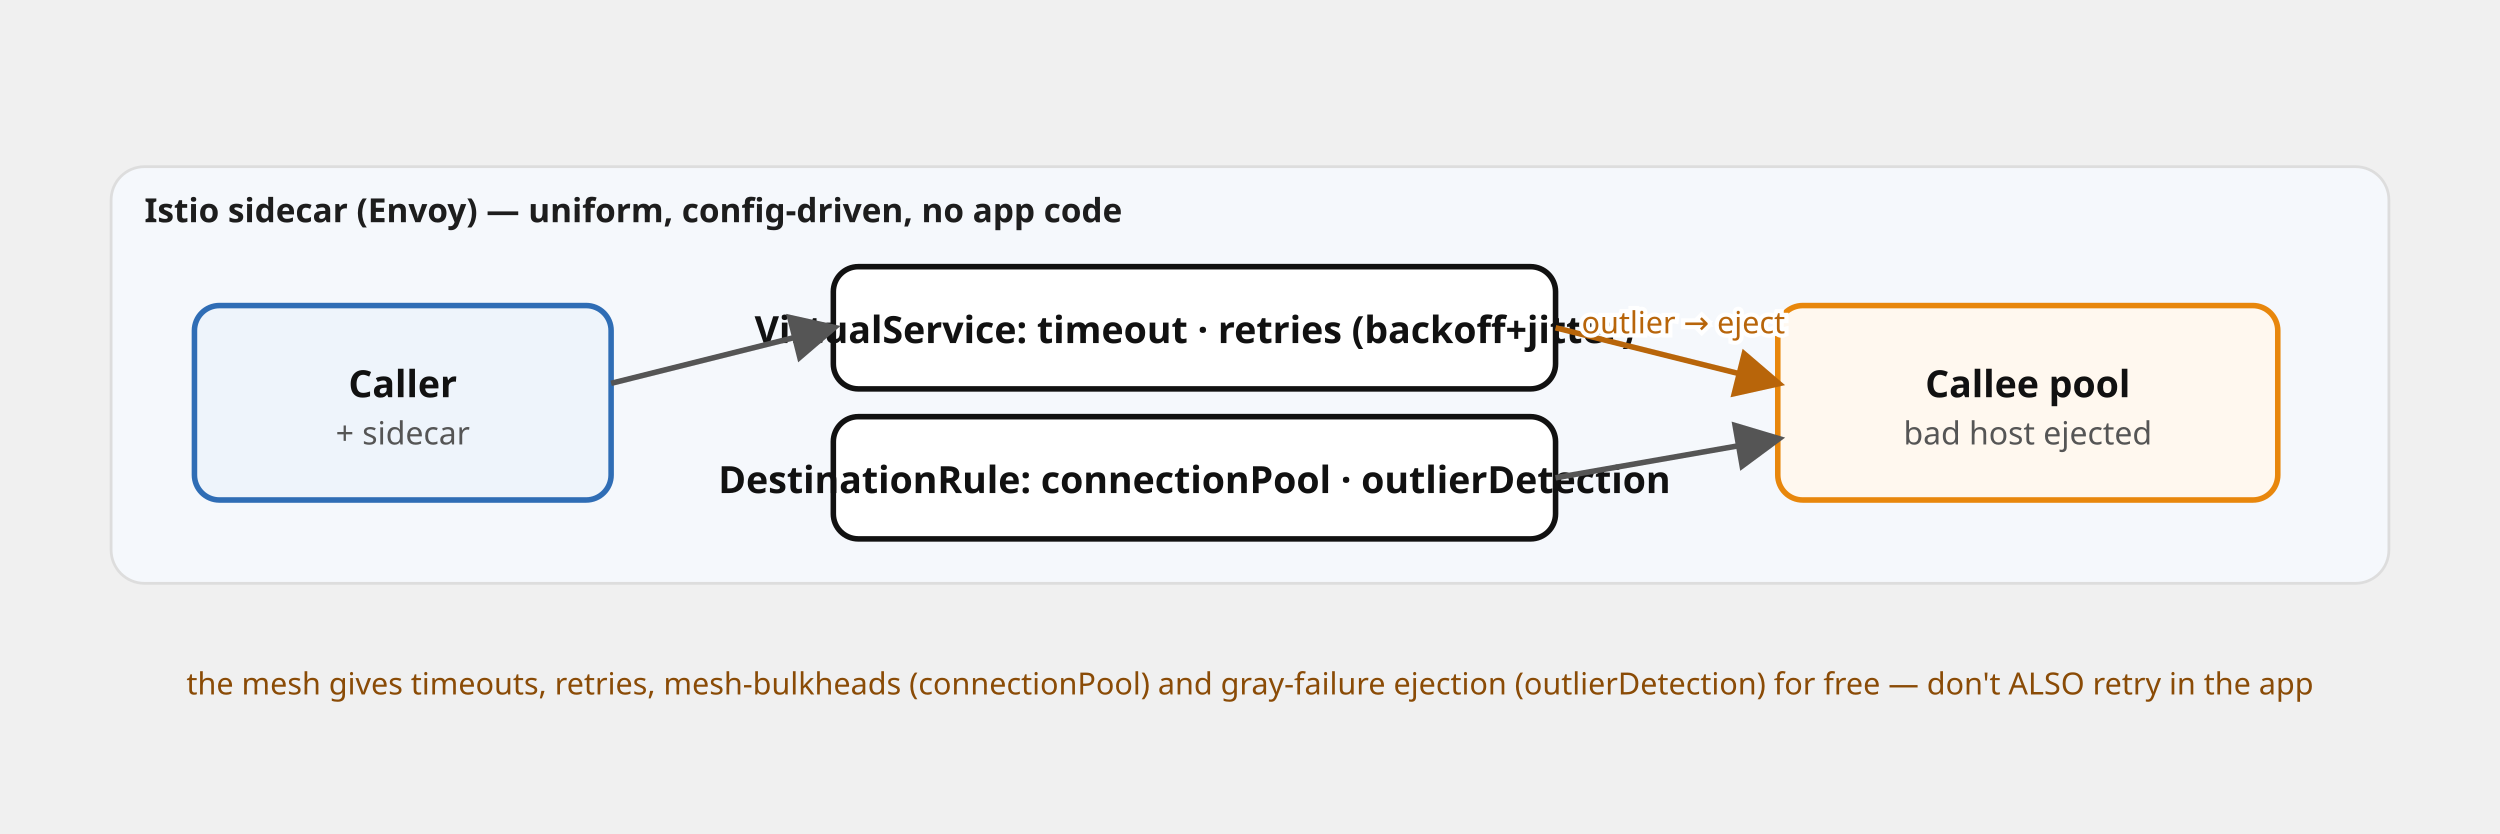
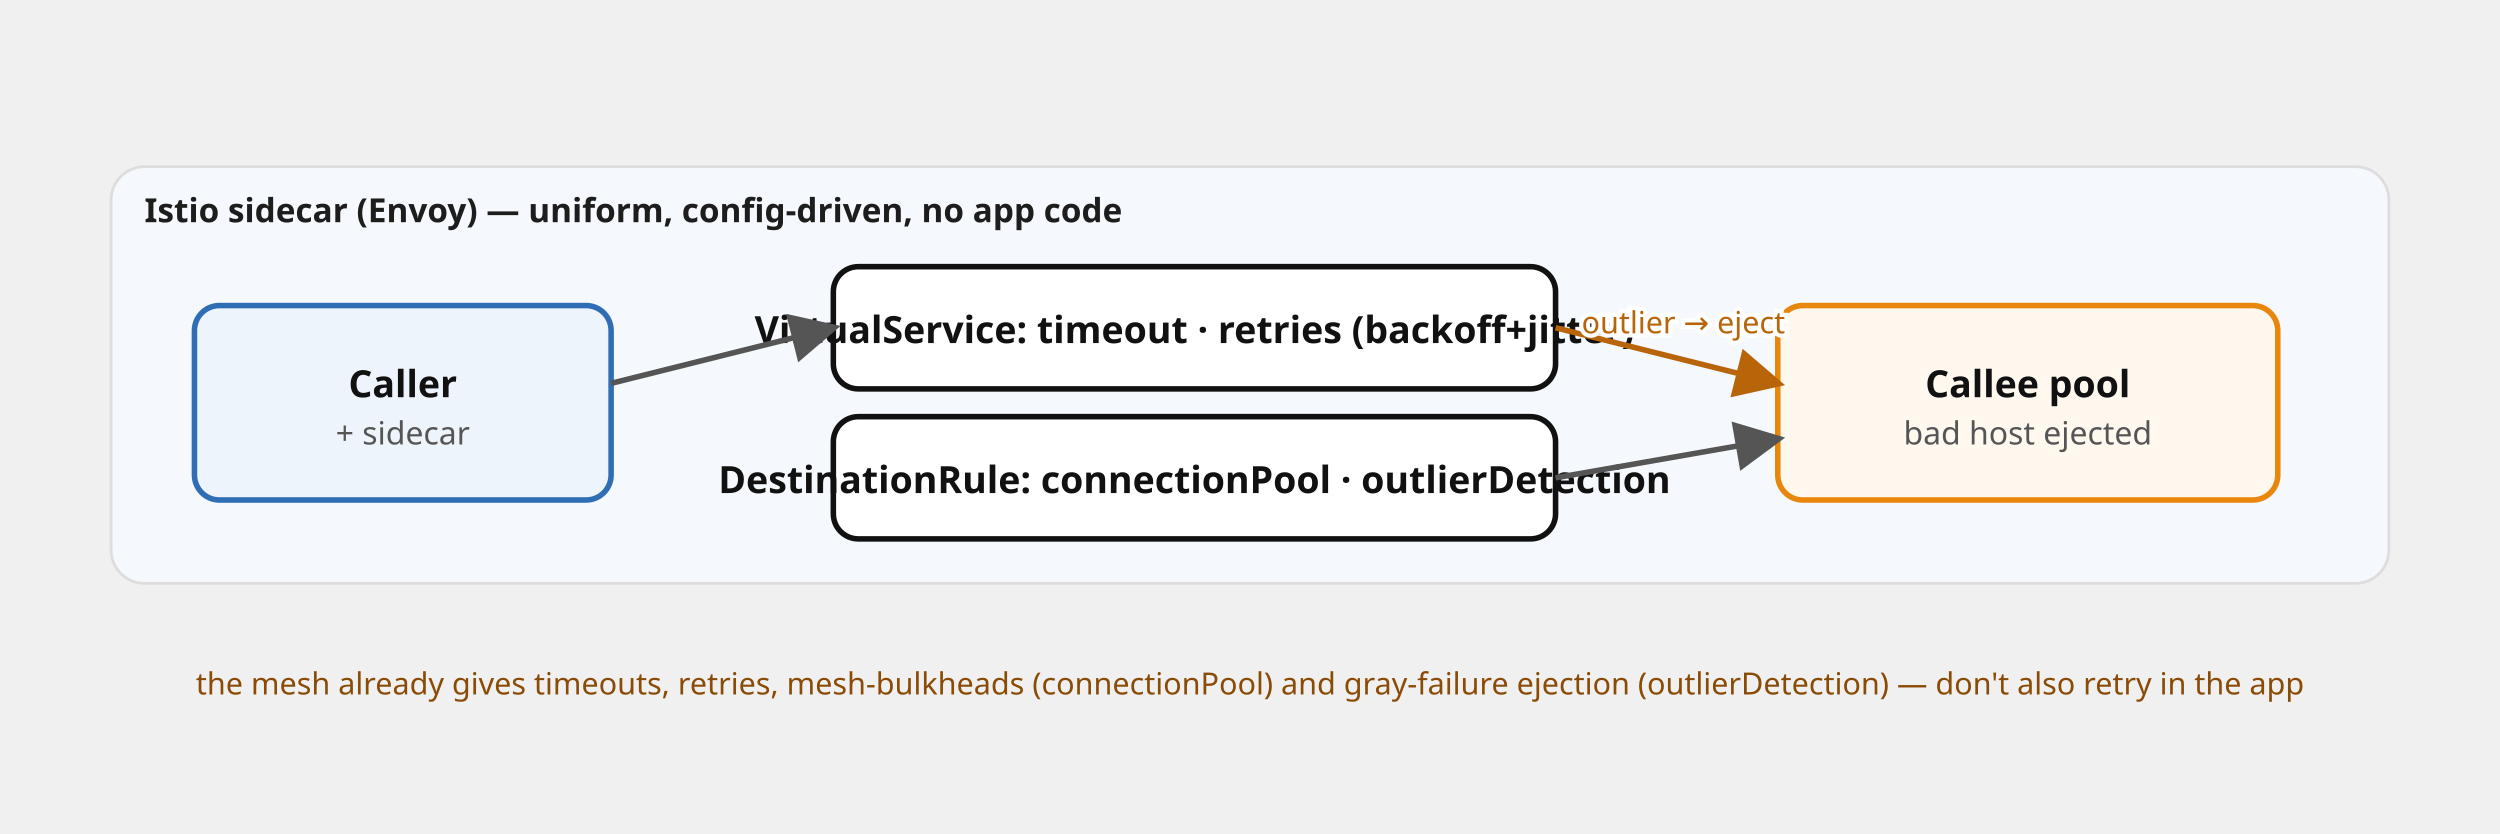
<svg xmlns="http://www.w3.org/2000/svg" viewBox="0 0 900 300" font-family="'Red Hat Text', system-ui, sans-serif" role="img">
  <defs>
    <marker id="a" viewBox="0 0 10 10" refX="8.5" refY="5" markerWidth="9" markerHeight="9" orient="auto-start-reverse">
      <path d="M0,0 L10,5 L0,10 z" fill="#555" />
    </marker>
    <marker id="am" viewBox="0 0 10 10" refX="8.5" refY="5" markerWidth="9" markerHeight="9" orient="auto-start-reverse">
      <path d="M0,0 L10,5 L0,10 z" fill="#b8650a" />
    </marker>
  </defs>
  <rect x="40" y="60" width="820" height="150" rx="12" fill="#f5f8fc" stroke="#ddd" />
  <text x="52" y="80" font-size="12" font-weight="700" fill="#1d1d1d">Istio sidecar (Envoy) — uniform, config-driven, no app code</text>
  <rect x="70" y="110" width="150" height="70" rx="9" fill="#eef4fb" stroke="#2f6db5" stroke-width="2" />
  <text x="145.0" y="143.0" font-size="13.5" font-weight="700" fill="#111111" text-anchor="middle">Caller</text>
  <text x="145.0" y="160.0" font-size="11.5" fill="#555555" text-anchor="middle">+ sidecar</text>
  <rect x="300" y="96" width="260" height="44" rx="9" fill="#ffffff" stroke="#111111" stroke-width="2" />
  <text x="430.0" y="123.5" font-size="13.5" font-weight="700" fill="#111111" text-anchor="middle">VirtualService: timeout · retries (backoff+jitter)</text>
  <rect x="300" y="150" width="260" height="44" rx="9" fill="#ffffff" stroke="#111111" stroke-width="2" />
  <text x="430.0" y="177.5" font-size="13.5" font-weight="700" fill="#111111" text-anchor="middle">DestinationRule: connectionPool · outlierDetection</text>
  <rect x="640" y="110" width="180" height="70" rx="9" fill="#fff8ef" stroke="#e8870c" stroke-width="2" />
  <text x="730.0" y="143.0" font-size="13.5" font-weight="700" fill="#111111" text-anchor="middle">Callee pool</text>
  <text x="730.0" y="160.0" font-size="11.5" fill="#555555" text-anchor="middle">bad host ejected</text>
  <path d="M220,138 L300,118" fill="none" stroke="#555" stroke-width="2" marker-end="url(#a)" />
  <path d="M560,118 L640,138" fill="none" stroke="#b8650a" stroke-width="2" marker-end="url(#am)" />
  <text x="606.0" y="120.0" font-size="11" fill="#ffffff" stroke="#ffffff" stroke-width="3" paint-order="stroke" text-anchor="middle">outlier → eject</text>
  <text x="606.0" y="120.0" font-size="11" fill="#b8650a" text-anchor="middle">outlier → eject</text>
  <path d="M560,172 L640,158" fill="none" stroke="#555" stroke-width="2" marker-end="url(#a)" />
-   <text x="450" y="250" font-size="11" fill="#8a4b06" text-anchor="middle">the mesh gives timeouts, retries, mesh-bulkheads (connectionPool) and gray-failure ejection (outlierDetection) for free — don't ALSO retry in the app</text>
+   <text x="450" y="250" font-size="11" fill="#8a4b06" text-anchor="middle">the mesh already gives timeouts, retries, mesh-bulkheads (connectionPool) and gray-failure ejection (outlierDetection) — don't also retry in the app</text>
</svg>
